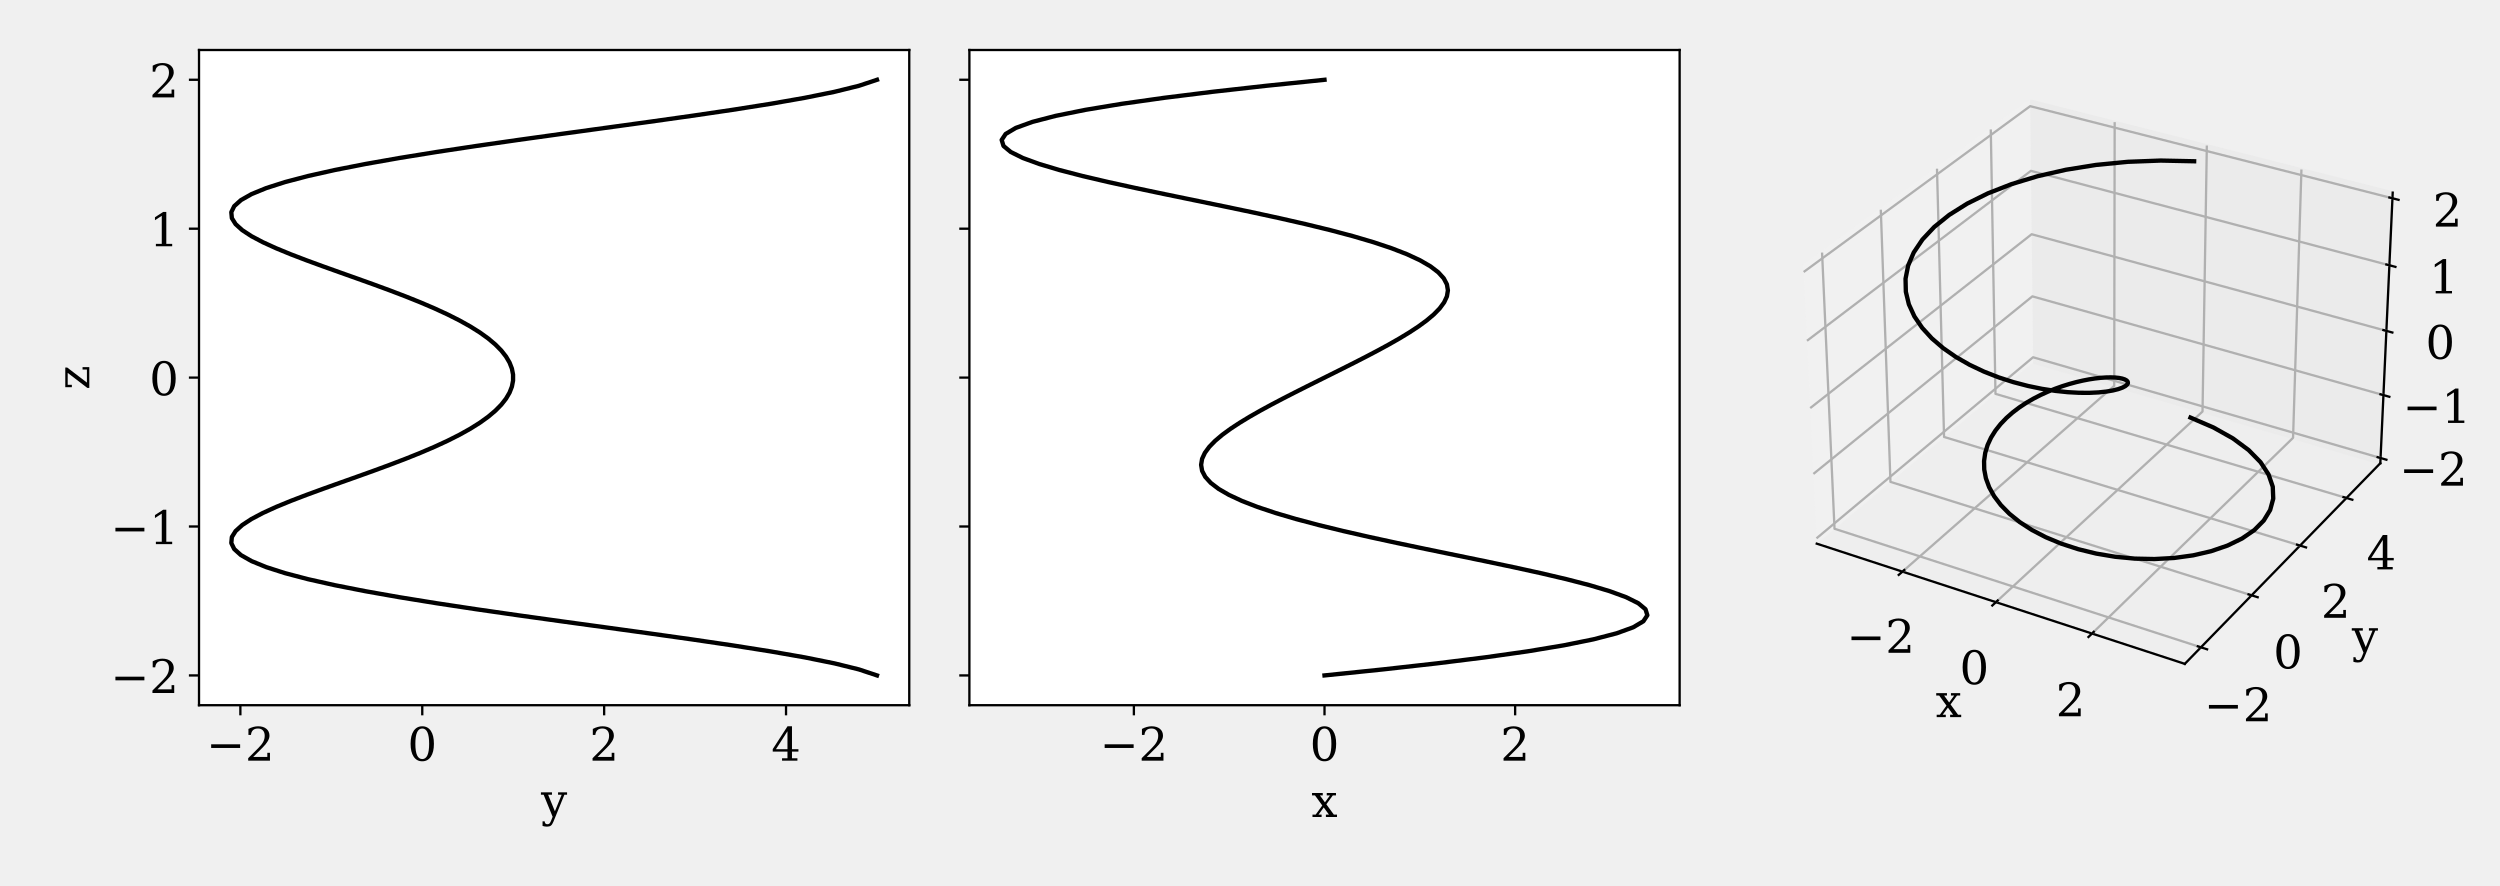
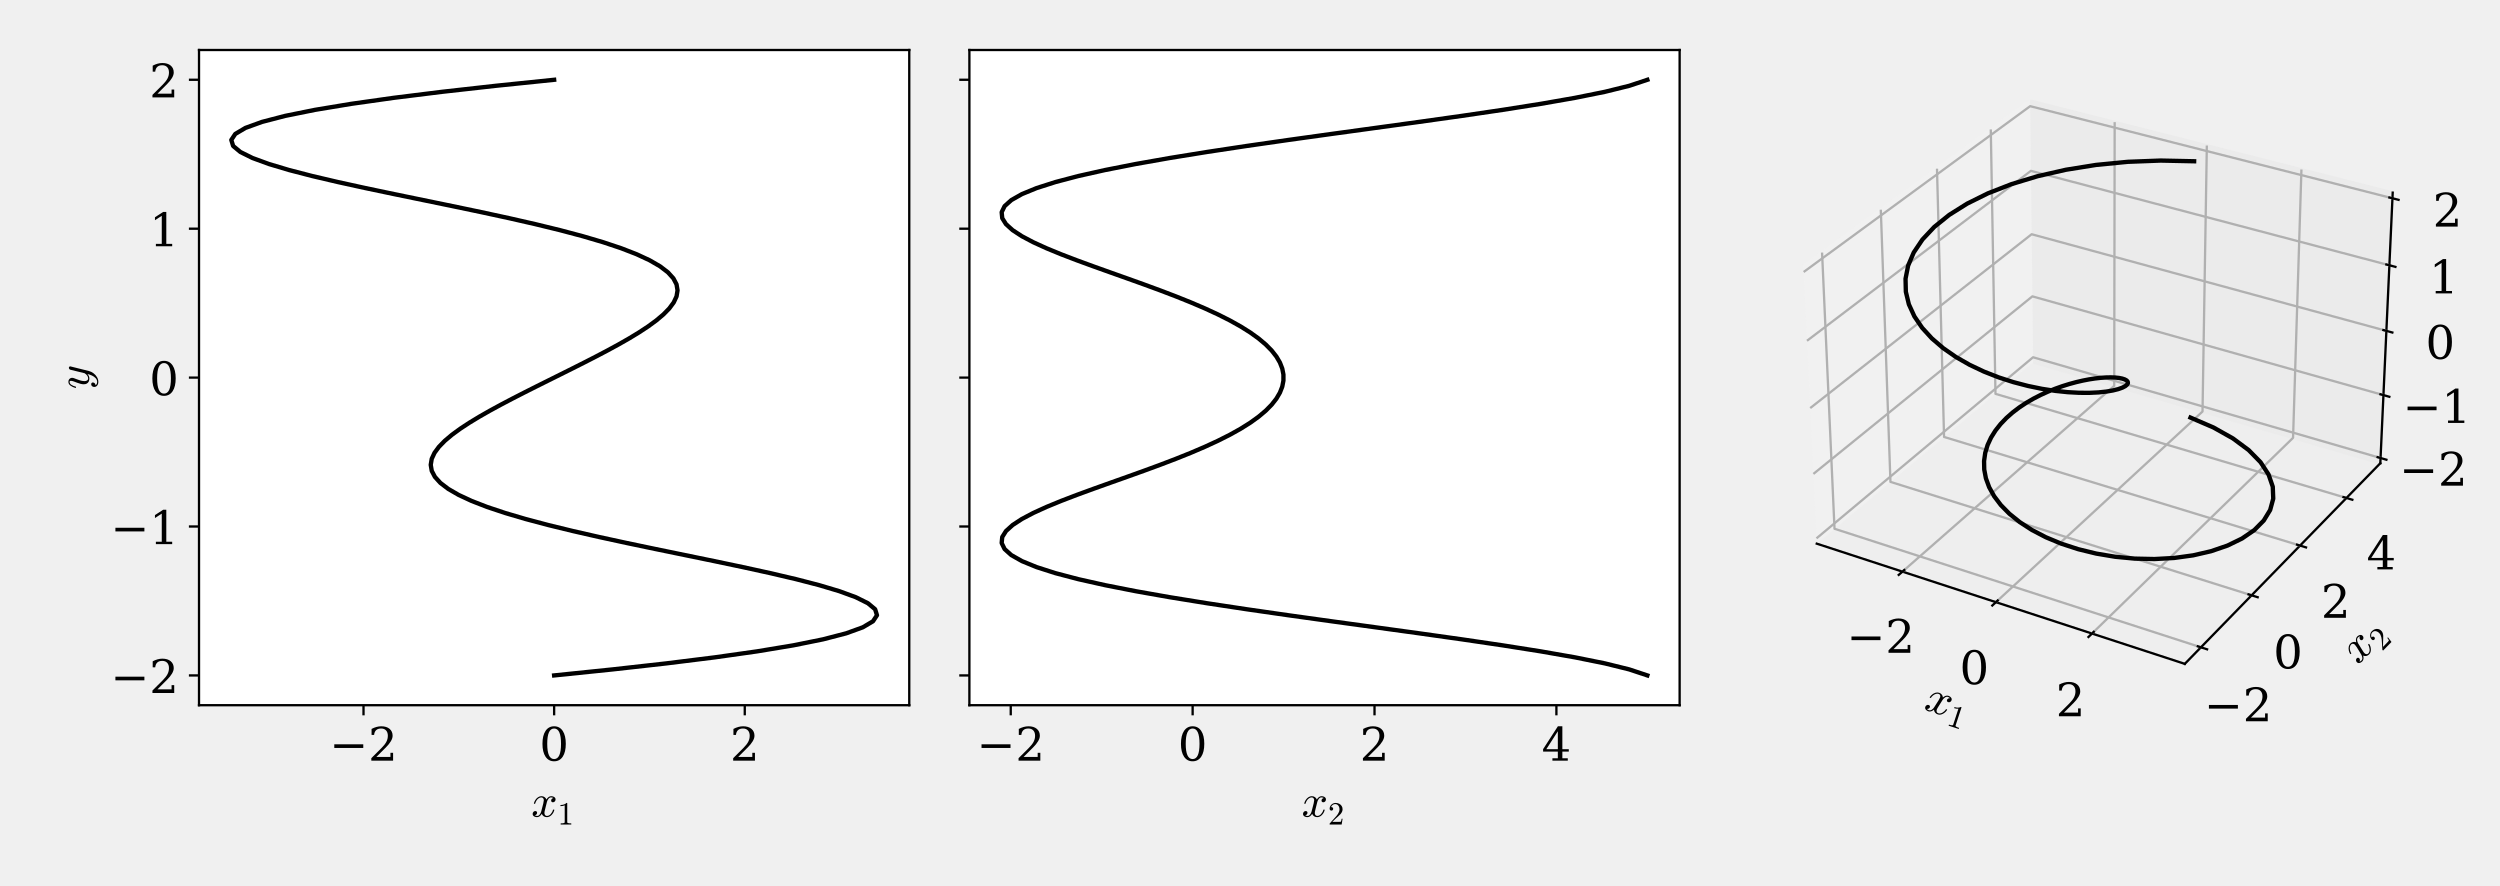
- <svg xmlns="http://www.w3.org/2000/svg" xmlns:xlink="http://www.w3.org/1999/xlink" height="306pt" version="1.1" viewBox="0 0 864 306" width="864pt">
+ <svg xmlns="http://www.w3.org/2000/svg" xmlns:xlink="http://www.w3.org/1999/xlink" width="864pt" height="306pt" viewBox="0 0 864 306" version="1.1">
  <defs>
-     <style type="text/css">*{stroke-linecap:butt;stroke-linejoin:round;}</style>
+     <style type="text/css">*{stroke-linejoin: round; stroke-linecap: butt}</style>
  </defs>
  <g id="figure_1">
    <g id="patch_1">
-       <path d="M 0 306  L 864 306  L 864 0  L 0 0  z " style="fill:none;" />
+       <path d="M 0 306  L 864 306  L 864 0  L 0 0  L 0 306  z " style="fill: none" />
    </g>
    <g id="axes_1">
      <g id="patch_2">
-         <path d="M 68.78 243.72  L 314.24 243.72  L 314.24 17.28  L 68.78 17.28  z " style="fill:#ffffff;" />
+         <path d="M 68.78 243.72  L 314.24 243.72  L 314.24 17.28  L 68.78 17.28  z " style="fill: #ffffff" />
      </g>
      <g id="line2d_1">
-         <path clip-path="url(#pc901265fd2)" d="M 303.083 233.427  L 296.831 231.348  L 288.411 229.269  L 278.107 227.189  L 266.221 225.11  L 253.062 223.031  L 238.947 220.951  L 224.189 218.872  L 209.093 216.793  L 193.951 214.713  L 179.036 212.634  L 164.598 210.555  L 150.862 208.475  L 138.026 206.396  L 126.254 204.317  L 115.68 202.237  L 106.407 200.158  L 98.505 198.079  L 92.012 195.999  L 86.939 193.92  L 83.267 191.84  L 80.955 189.761  L 79.937 187.682  L 80.13 185.602  L 81.434 183.523  L 83.737 181.444  L 86.919 179.364  L 90.854 177.285  L 95.413 175.206  L 100.467 173.126  L 105.892 171.047  L 111.568 168.968  L 117.383 166.888  L 123.234 164.809  L 129.029 162.73  L 134.684 160.65  L 140.13 158.571  L 145.308 156.492  L 150.169 154.412  L 154.677 152.333  L 158.803 150.254  L 162.528 148.174  L 165.839 146.095  L 168.73 144.016  L 171.199 141.936  L 173.248 139.857  L 174.88 137.778  L 176.099 135.698  L 176.909 133.619  L 177.313 131.54  L 177.313 129.46  L 176.909 127.381  L 176.099 125.302  L 174.88 123.222  L 173.248 121.143  L 171.199 119.064  L 168.73 116.984  L 165.839 114.905  L 162.528 112.826  L 158.803 110.746  L 154.677 108.667  L 150.169 106.588  L 145.308 104.508  L 140.13 102.429  L 134.684 100.35  L 129.029 98.27  L 123.234 96.191  L 117.383 94.112  L 111.568 92.032  L 105.892 89.953  L 100.467 87.874  L 95.413 85.794  L 90.854 83.715  L 86.919 81.636  L 83.737 79.556  L 81.434 77.477  L 80.13 75.398  L 79.937 73.318  L 80.955 71.239  L 83.267 69.16  L 86.939 67.08  L 92.012 65.001  L 98.505 62.921  L 106.407 60.842  L 115.68 58.763  L 126.254 56.683  L 138.026 54.604  L 150.862 52.525  L 164.598 50.445  L 179.036 48.366  L 193.951 46.287  L 209.093 44.207  L 224.189 42.128  L 238.947 40.049  L 253.062 37.969  L 266.221 35.89  L 278.107 33.811  L 288.411 31.731  L 296.831 29.652  L 303.083 27.573  " style="fill:none;stroke:#000000;stroke-linecap:square;stroke-width:1.5;" />
+         <path d="M 191.51 233.427  L 211.693 231.348  L 230.254 229.269  L 246.967 227.189  L 261.652 225.11  L 274.178 223.031  L 284.46 220.951  L 292.464 218.872  L 298.196 216.793  L 301.706 214.713  L 303.083 212.634  L 302.446 210.555  L 299.948 208.475  L 295.763 206.396  L 290.085 204.317  L 283.124 202.237  L 275.096 200.158  L 266.225 198.079  L 256.73 195.999  L 246.828 193.92  L 236.726 191.84  L 226.619 189.761  L 216.685 187.682  L 207.087 185.602  L 197.965 183.523  L 189.441 181.444  L 181.613 179.364  L 174.56 177.285  L 168.337 175.206  L 162.981 173.126  L 158.508 171.047  L 154.917 168.968  L 152.192 166.888  L 150.304 164.809  L 149.211 162.73  L 148.863 160.65  L 149.204 158.571  L 150.173 156.492  L 151.705 154.412  L 153.737 152.333  L 156.205 150.254  L 159.05 148.174  L 162.214 146.095  L 165.643 144.016  L 169.291 141.936  L 173.112 139.857  L 177.069 137.778  L 181.127 135.698  L 185.253 133.619  L 189.42 131.54  L 193.6 129.46  L 197.767 127.381  L 201.893 125.302  L 205.951 123.222  L 209.908 121.143  L 213.729 119.064  L 217.377 116.984  L 220.806 114.905  L 223.97 112.826  L 226.815 110.746  L 229.283 108.667  L 231.315 106.588  L 232.847 104.508  L 233.816 102.429  L 234.157 100.35  L 233.809 98.27  L 232.716 96.191  L 230.828 94.112  L 228.103 92.032  L 224.512 89.953  L 220.039 87.874  L 214.683 85.794  L 208.46 83.715  L 201.407 81.636  L 193.579 79.556  L 185.055 77.477  L 175.933 75.398  L 166.335 73.318  L 156.401 71.239  L 146.294 69.16  L 136.192 67.08  L 126.29 65.001  L 116.795 62.921  L 107.924 60.842  L 99.896 58.763  L 92.935 56.683  L 87.257 54.604  L 83.072 52.525  L 80.574 50.445  L 79.937 48.366  L 81.314 46.287  L 84.824 44.207  L 90.556 42.128  L 98.56 40.049  L 108.842 37.969  L 121.368 35.89  L 136.053 33.811  L 152.766 31.731  L 171.327 29.652  L 191.51 27.573  " clip-path="url(#pce0fb66f78)" style="fill: none; stroke: #000000; stroke-width: 1.5; stroke-linecap: square" />
      </g>
      <g id="matplotlib.axis_1">
        <g id="xtick_1">
          <g id="line2d_2">
            <defs>
-               <path d="M 0 0  L 0 3.5  " id="me81bb137e7" style="stroke:#000000;stroke-width:0.8;" />
+               <path id="m06c55b7519" d="M 0 0  L 0 3.5  " style="stroke: #000000; stroke-width: 0.8" />
            </defs>
            <g>
-               <use style="stroke:#000000;stroke-width:0.8;" x="83.074" xlink:href="#me81bb137e7" y="243.72" />
+               <use xlink:href="#m06c55b7519" x="125.629" y="243.72" style="stroke: #000000; stroke-width: 0.8" />
            </g>
          </g>
          <g id="text_1">
-             <g transform="translate(71.28043 262.8775)scale(0.16 -0.16)">
+             <g transform="translate(113.8357 262.8775)scale(0.16 -0.16)">
              <defs>
-                 <path d="M 678 2259  L 4684 2259  L 4684 1753  L 678 1753  L 678 2259  z " id="DejaVuSerif-2212" transform="scale(0.015625)" />
-                 <path d="M 819 3553  L 469 3553  L 469 4384  Q 803 4563 1142 4656  Q 1481 4750 1806 4750  Q 2534 4750 2956 4397  Q 3378 4044 3378 3438  Q 3378 2753 2422 1800  Q 2347 1728 2309 1691  L 1131 513  L 3078 513  L 3078 1088  L 3444 1088  L 3444 0  L 434 0  L 434 341  L 1850 1753  Q 2319 2222 2519 2614  Q 2719 3006 2719 3438  Q 2719 3909 2473 4175  Q 2228 4441 1797 4441  Q 1350 4441 1106 4219  Q 863 3997 819 3553  z " id="DejaVuSerif-32" transform="scale(0.015625)" />
+                 <path id="DejaVuSerif-2212" d="M 678 2259  L 4684 2259  L 4684 1753  L 678 1753  L 678 2259  z " transform="scale(0.015625)" />
+                 <path id="DejaVuSerif-32" d="M 819 3553  L 469 3553  L 469 4384  Q 803 4563 1142 4656  Q 1481 4750 1806 4750  Q 2534 4750 2956 4397  Q 3378 4044 3378 3438  Q 3378 2753 2422 1800  Q 2347 1728 2309 1691  L 1131 513  L 3078 513  L 3078 1088  L 3444 1088  L 3444 0  L 434 0  L 434 341  L 1850 1753  Q 2319 2222 2519 2614  Q 2719 3006 2719 3438  Q 2719 3909 2473 4175  Q 2228 4441 1797 4441  Q 1350 4441 1106 4219  Q 863 3997 819 3553  z " transform="scale(0.015625)" />
              </defs>
              <use xlink:href="#DejaVuSerif-2212" />
-               <use x="83.789" xlink:href="#DejaVuSerif-32" />
+               <use xlink:href="#DejaVuSerif-32" x="83.789" />
            </g>
          </g>
        </g>
        <g id="xtick_2">
          <g id="line2d_3">
            <g>
-               <use style="stroke:#000000;stroke-width:0.8;" x="145.934" xlink:href="#me81bb137e7" y="243.72" />
+               <use xlink:href="#m06c55b7519" x="191.51" y="243.72" style="stroke: #000000; stroke-width: 0.8" />
            </g>
          </g>
          <g id="text_2">
-             <g transform="translate(140.8438 262.8775)scale(0.16 -0.16)">
+             <g transform="translate(186.42 262.8775)scale(0.16 -0.16)">
              <defs>
-                 <path d="M 2034 219  Q 2513 219 2750 744  Q 2988 1269 2988 2328  Q 2988 3391 2750 3916  Q 2513 4441 2034 4441  Q 1556 4441 1318 3916  Q 1081 3391 1081 2328  Q 1081 1269 1318 744  Q 1556 219 2034 219  z M 2034 -91  Q 1275 -91 848 546  Q 422 1184 422 2328  Q 422 3475 848 4112  Q 1275 4750 2034 4750  Q 2797 4750 3222 4112  Q 3647 3475 3647 2328  Q 3647 1184 3222 546  Q 2797 -91 2034 -91  z " id="DejaVuSerif-30" transform="scale(0.015625)" />
+                 <path id="DejaVuSerif-30" d="M 2034 219  Q 2513 219 2750 744  Q 2988 1269 2988 2328  Q 2988 3391 2750 3916  Q 2513 4441 2034 4441  Q 1556 4441 1318 3916  Q 1081 3391 1081 2328  Q 1081 1269 1318 744  Q 1556 219 2034 219  z M 2034 -91  Q 1275 -91 848 546  Q 422 1184 422 2328  Q 422 3475 848 4112  Q 1275 4750 2034 4750  Q 2797 4750 3222 4112  Q 3647 3475 3647 2328  Q 3647 1184 3222 546  Q 2797 -91 2034 -91  z " transform="scale(0.015625)" />
              </defs>
              <use xlink:href="#DejaVuSerif-30" />
            </g>
          </g>
        </g>
        <g id="xtick_3">
          <g id="line2d_4">
            <g>
-               <use style="stroke:#000000;stroke-width:0.8;" x="208.793" xlink:href="#me81bb137e7" y="243.72" />
+               <use xlink:href="#m06c55b7519" x="257.391" y="243.72" style="stroke: #000000; stroke-width: 0.8" />
            </g>
          </g>
          <g id="text_3">
-             <g transform="translate(203.7034 262.8775)scale(0.16 -0.16)">
+             <g transform="translate(252.3006 262.8775)scale(0.16 -0.16)">
              <use xlink:href="#DejaVuSerif-32" />
            </g>
          </g>
        </g>
+         <g id="text_4">
+           <g transform="translate(183.59 282.3625)scale(0.16 -0.16)">
+             <defs>
+               <path id="Cmmi10-78" d="M 500 184  Q 613 97 819 97  Q 1019 97 1172 289  Q 1325 481 1381 709  L 1672 1844  Q 1741 2153 1741 2266  Q 1741 2425 1652 2544  Q 1563 2663 1403 2663  Q 1200 2663 1022 2536  Q 844 2409 722 2214  Q 600 2019 550 1819  Q 538 1778 500 1778  L 422 1778  Q 372 1778 372 1838  L 372 1856  Q 434 2094 584 2320  Q 734 2547 951 2687  Q 1169 2828 1416 2828  Q 1650 2828 1839 2703  Q 2028 2578 2106 2363  Q 2216 2559 2386 2693  Q 2556 2828 2759 2828  Q 2897 2828 3040 2779  Q 3184 2731 3275 2631  Q 3366 2531 3366 2381  Q 3366 2219 3261 2101  Q 3156 1984 2994 1984  Q 2891 1984 2822 2050  Q 2753 2116 2753 2216  Q 2753 2350 2845 2451  Q 2938 2553 3066 2572  Q 2950 2663 2747 2663  Q 2541 2663 2389 2472  Q 2238 2281 2175 2047  L 1894 916  Q 1825 659 1825 494  Q 1825 331 1917 214  Q 2009 97 2163 97  Q 2463 97 2698 361  Q 2934 625 3009 941  Q 3022 978 3059 978  L 3138 978  Q 3163 978 3178 961  Q 3194 944 3194 922  Q 3194 916 3188 903  Q 3097 522 2806 225  Q 2516 -72 2150 -72  Q 1916 -72 1727 54  Q 1538 181 1459 397  Q 1359 209 1182 68  Q 1006 -72 806 -72  Q 669 -72 523 -23  Q 378 25 287 125  Q 197 225 197 378  Q 197 528 301 651  Q 406 775 563 775  Q 669 775 741 711  Q 813 647 813 544  Q 813 409 723 309  Q 634 209 500 184  z " transform="scale(0.015625)" />
+               <path id="Cmr10-31" d="M 594 0  L 594 225  Q 1394 225 1394 428  L 1394 3788  Q 1063 3628 556 3628  L 556 3853  Q 1341 3853 1741 4263  L 1831 4263  Q 1853 4263 1873 4245  Q 1894 4228 1894 4206  L 1894 428  Q 1894 225 2694 225  L 2694 0  L 594 0  z " transform="scale(0.015625)" />
+             </defs>
+             <use xlink:href="#Cmmi10-78" transform="translate(0 0.8125)" />
+             <use xlink:href="#Cmr10-31" transform="translate(57.08008 -16.19375)scale(0.7)" />
+           </g>
+         </g>
+       </g>
+       <g id="matplotlib.axis_2">
+         <g id="ytick_1">
+           <g id="line2d_5">
+             <defs>
+               <path id="me7d89835a3" d="M 0 0  L -3.5 0  " style="stroke: #000000; stroke-width: 0.8" />
+             </defs>
+             <g>
+               <use xlink:href="#me7d89835a3" x="68.78" y="233.427" style="stroke: #000000; stroke-width: 0.8" />
+             </g>
+           </g>
+           <g id="text_5">
+             <g transform="translate(38.1925 239.506)scale(0.16 -0.16)">
+               <use xlink:href="#DejaVuSerif-2212" />
+               <use xlink:href="#DejaVuSerif-32" x="83.789" />
+             </g>
+           </g>
+         </g>
+         <g id="ytick_2">
+           <g id="line2d_6">
+             <g>
+               <use xlink:href="#me7d89835a3" x="68.78" y="181.964" style="stroke: #000000; stroke-width: 0.8" />
+             </g>
+           </g>
+           <g id="text_6">
+             <g transform="translate(38.1925 188.0424)scale(0.16 -0.16)">
+               <defs>
+                 <path id="DejaVuSerif-31" d="M 909 0  L 909 331  L 1722 331  L 1722 4213  L 781 3603  L 781 4013  L 1919 4750  L 2350 4750  L 2350 331  L 3163 331  L 3163 0  L 909 0  z " transform="scale(0.015625)" />
+               </defs>
+               <use xlink:href="#DejaVuSerif-2212" />
+               <use xlink:href="#DejaVuSerif-31" x="83.789" />
+             </g>
+           </g>
+         </g>
+         <g id="ytick_3">
+           <g id="line2d_7">
+             <g>
+               <use xlink:href="#me7d89835a3" x="68.78" y="130.5" style="stroke: #000000; stroke-width: 0.8" />
+             </g>
+           </g>
+           <g id="text_7">
+             <g transform="translate(51.6 136.5788)scale(0.16 -0.16)">
+               <use xlink:href="#DejaVuSerif-30" />
+             </g>
+           </g>
+         </g>
+         <g id="ytick_4">
+           <g id="line2d_8">
+             <g>
+               <use xlink:href="#me7d89835a3" x="68.78" y="79.036" style="stroke: #000000; stroke-width: 0.8" />
+             </g>
+           </g>
+           <g id="text_8">
+             <g transform="translate(51.6 85.11511)scale(0.16 -0.16)">
+               <use xlink:href="#DejaVuSerif-31" />
+             </g>
+           </g>
+         </g>
+         <g id="ytick_5">
+           <g id="line2d_9">
+             <g>
+               <use xlink:href="#me7d89835a3" x="68.78" y="27.573" style="stroke: #000000; stroke-width: 0.8" />
+             </g>
+           </g>
+           <g id="text_9">
+             <g transform="translate(51.6 33.65148)scale(0.16 -0.16)">
+               <use xlink:href="#DejaVuSerif-32" />
+             </g>
+           </g>
+         </g>
+         <g id="text_10">
+           <g transform="translate(30.8325 134.5)rotate(-90)scale(0.16 -0.16)">
+             <defs>
+               <path id="Cmmi10-79" d="M 538 -916  Q 672 -1147 1006 -1147  Q 1309 -1147 1531 -934  Q 1753 -722 1889 -420  Q 2025 -119 2100 197  Q 1816 -72 1484 -72  Q 1231 -72 1053 15  Q 875 103 776 276  Q 678 450 678 697  Q 678 906 734 1126  Q 791 1347 892 1617  Q 994 1888 1069 2088  Q 1153 2322 1153 2472  Q 1153 2663 1013 2663  Q 759 2663 595 2402  Q 431 2141 353 1819  Q 341 1778 300 1778  L 225 1778  Q 172 1778 172 1838  L 172 1856  Q 275 2238 487 2533  Q 700 2828 1025 2828  Q 1253 2828 1411 2678  Q 1569 2528 1569 2297  Q 1569 2178 1516 2047  Q 1488 1969 1388 1706  Q 1288 1444 1234 1272  Q 1181 1100 1147 934  Q 1113 769 1113 603  Q 1113 391 1203 244  Q 1294 97 1491 97  Q 1888 97 2203 581  L 2688 2553  Q 2709 2638 2787 2698  Q 2866 2759 2956 2759  Q 3034 2759 3092 2709  Q 3150 2659 3150 2578  Q 3150 2541 3144 2528  L 2509 -19  Q 2425 -347 2200 -647  Q 1975 -947 1658 -1130  Q 1341 -1313 997 -1313  Q 831 -1313 668 -1248  Q 506 -1184 406 -1056  Q 306 -928 306 -756  Q 306 -581 409 -453  Q 513 -325 684 -325  Q 788 -325 858 -389  Q 928 -453 928 -556  Q 928 -703 818 -812  Q 709 -922 563 -922  Q 556 -919 550 -917  Q 544 -916 538 -916  z " transform="scale(0.015625)" />
+             </defs>
+             <use xlink:href="#Cmmi10-79" transform="translate(0 0.8125)" />
+           </g>
+         </g>
+       </g>
+       <g id="patch_3">
+         <path d="M 68.78 243.72  L 68.78 17.28  " style="fill: none; stroke: #000000; stroke-width: 0.8; stroke-linejoin: miter; stroke-linecap: square" />
+       </g>
+       <g id="patch_4">
+         <path d="M 314.24 243.72  L 314.24 17.28  " style="fill: none; stroke: #000000; stroke-width: 0.8; stroke-linejoin: miter; stroke-linecap: square" />
+       </g>
+       <g id="patch_5">
+         <path d="M 68.78 243.72  L 314.24 243.72  " style="fill: none; stroke: #000000; stroke-width: 0.8; stroke-linejoin: miter; stroke-linecap: square" />
+       </g>
+       <g id="patch_6">
+         <path d="M 68.78 17.28  L 314.24 17.28  " style="fill: none; stroke: #000000; stroke-width: 0.8; stroke-linejoin: miter; stroke-linecap: square" />
+       </g>
+     </g>
+     <g id="axes_2">
+       <g id="patch_7">
+         <path d="M 335.02 243.72  L 580.48 243.72  L 580.48 17.28  L 335.02 17.28  z " style="fill: #ffffff" />
+       </g>
+       <g id="line2d_10">
+         <path d="M 569.323 233.427  L 563.071 231.348  L 554.651 229.269  L 544.347 227.189  L 532.461 225.11  L 519.302 223.031  L 505.187 220.951  L 490.429 218.872  L 475.333 216.793  L 460.191 214.713  L 445.276 212.634  L 430.838 210.555  L 417.102 208.475  L 404.266 206.396  L 392.494 204.317  L 381.92 202.237  L 372.647 200.158  L 364.745 198.079  L 358.252 195.999  L 353.179 193.92  L 349.507 191.84  L 347.195 189.761  L 346.177 187.682  L 346.37 185.602  L 347.674 183.523  L 349.977 181.444  L 353.159 179.364  L 357.094 177.285  L 361.653 175.206  L 366.707 173.126  L 372.132 171.047  L 377.808 168.968  L 383.623 166.888  L 389.474 164.809  L 395.269 162.73  L 400.924 160.65  L 406.37 158.571  L 411.548 156.492  L 416.409 154.412  L 420.917 152.333  L 425.043 150.254  L 428.768 148.174  L 432.079 146.095  L 434.97 144.016  L 437.439 141.936  L 439.488 139.857  L 441.12 137.778  L 442.339 135.698  L 443.149 133.619  L 443.553 131.54  L 443.553 129.46  L 443.149 127.381  L 442.339 125.302  L 441.12 123.222  L 439.488 121.143  L 437.439 119.064  L 434.97 116.984  L 432.079 114.905  L 428.768 112.826  L 425.043 110.746  L 420.917 108.667  L 416.409 106.588  L 411.548 104.508  L 406.37 102.429  L 400.924 100.35  L 395.269 98.27  L 389.474 96.191  L 383.623 94.112  L 377.808 92.032  L 372.132 89.953  L 366.707 87.874  L 361.653 85.794  L 357.094 83.715  L 353.159 81.636  L 349.977 79.556  L 347.674 77.477  L 346.37 75.398  L 346.177 73.318  L 347.195 71.239  L 349.507 69.16  L 353.179 67.08  L 358.252 65.001  L 364.745 62.921  L 372.647 60.842  L 381.92 58.763  L 392.494 56.683  L 404.266 54.604  L 417.102 52.525  L 430.838 50.445  L 445.276 48.366  L 460.191 46.287  L 475.333 44.207  L 490.429 42.128  L 505.187 40.049  L 519.302 37.969  L 532.461 35.89  L 544.347 33.811  L 554.651 31.731  L 563.071 29.652  L 569.323 27.573  " clip-path="url(#pc8962a4d5e)" style="fill: none; stroke: #000000; stroke-width: 1.5; stroke-linecap: square" />
+       </g>
+       <g id="matplotlib.axis_3">
        <g id="xtick_4">
-           <g id="line2d_5">
-             <g>
-               <use style="stroke:#000000;stroke-width:0.8;" x="271.653" xlink:href="#me81bb137e7" y="243.72" />
-             </g>
-           </g>
-           <g id="text_4">
-             <g transform="translate(266.5629 262.8775)scale(0.16 -0.16)">
+           <g id="line2d_11">
+             <g>
+               <use xlink:href="#m06c55b7519" x="349.314" y="243.72" style="stroke: #000000; stroke-width: 0.8" />
+             </g>
+           </g>
+           <g id="text_11">
+             <g transform="translate(337.5204 262.8775)scale(0.16 -0.16)">
+               <use xlink:href="#DejaVuSerif-2212" />
+               <use xlink:href="#DejaVuSerif-32" x="83.789" />
+             </g>
+           </g>
+         </g>
+         <g id="xtick_5">
+           <g id="line2d_12">
+             <g>
+               <use xlink:href="#m06c55b7519" x="412.174" y="243.72" style="stroke: #000000; stroke-width: 0.8" />
+             </g>
+           </g>
+           <g id="text_12">
+             <g transform="translate(407.0838 262.8775)scale(0.16 -0.16)">
+               <use xlink:href="#DejaVuSerif-30" />
+             </g>
+           </g>
+         </g>
+         <g id="xtick_6">
+           <g id="line2d_13">
+             <g>
+               <use xlink:href="#m06c55b7519" x="475.033" y="243.72" style="stroke: #000000; stroke-width: 0.8" />
+             </g>
+           </g>
+           <g id="text_13">
+             <g transform="translate(469.9434 262.8775)scale(0.16 -0.16)">
+               <use xlink:href="#DejaVuSerif-32" />
+             </g>
+           </g>
+         </g>
+         <g id="xtick_7">
+           <g id="line2d_14">
+             <g>
+               <use xlink:href="#m06c55b7519" x="537.893" y="243.72" style="stroke: #000000; stroke-width: 0.8" />
+             </g>
+           </g>
+           <g id="text_14">
+             <g transform="translate(532.8029 262.8775)scale(0.16 -0.16)">
              <defs>
-                 <path d="M 2234 1581  L 2234 4063  L 641 1581  L 2234 1581  z M 3609 0  L 1484 0  L 1484 331  L 2234 331  L 2234 1247  L 197 1247  L 197 1588  L 2241 4750  L 2859 4750  L 2859 1581  L 3750 1581  L 3750 1247  L 2859 1247  L 2859 331  L 3609 331  L 3609 0  z " id="DejaVuSerif-34" transform="scale(0.015625)" />
+                 <path id="DejaVuSerif-34" d="M 2234 1581  L 2234 4063  L 641 1581  L 2234 1581  z M 3609 0  L 1484 0  L 1484 331  L 2234 331  L 2234 1247  L 197 1247  L 197 1588  L 2241 4750  L 2859 4750  L 2859 1581  L 3750 1581  L 3750 1247  L 2859 1247  L 2859 331  L 3609 331  L 3609 0  z " transform="scale(0.015625)" />
              </defs>
              <use xlink:href="#DejaVuSerif-34" />
            </g>
          </g>
        </g>
-         <g id="text_5">
-           <g transform="translate(186.99 282.135)scale(0.16 -0.16)">
+         <g id="text_15">
+           <g transform="translate(449.83 282.3625)scale(0.16 -0.16)">
            <defs>
-               <path d="M 1381 -609  L 1600 -56  L 359 2988  L -19 2988  L -19 3322  L 1509 3322  L 1509 2988  L 978 2988  L 1913 703  L 2847 2988  L 2350 2988  L 2350 3322  L 3597 3322  L 3597 2988  L 3225 2988  L 1703 -750  Q 1547 -1138 1356 -1280  Q 1166 -1422 819 -1422  Q 672 -1422 517 -1397  Q 363 -1372 206 -1325  L 206 -691  L 500 -691  Q 519 -903 608 -995  Q 697 -1088 884 -1088  Q 1056 -1088 1161 -992  Q 1266 -897 1381 -609  z " id="DejaVuSerif-79" transform="scale(0.015625)" />
+               <path id="Cmr10-32" d="M 319 0  L 319 172  Q 319 188 331 206  L 1325 1306  Q 1550 1550 1690 1715  Q 1831 1881 1968 2097  Q 2106 2313 2186 2536  Q 2266 2759 2266 3009  Q 2266 3272 2169 3511  Q 2072 3750 1880 3894  Q 1688 4038 1416 4038  Q 1138 4038 916 3870  Q 694 3703 603 3438  Q 628 3444 672 3444  Q 816 3444 917 3347  Q 1019 3250 1019 3097  Q 1019 2950 917 2848  Q 816 2747 672 2747  Q 522 2747 420 2851  Q 319 2956 319 3097  Q 319 3338 409 3548  Q 500 3759 670 3923  Q 841 4088 1055 4175  Q 1269 4263 1509 4263  Q 1875 4263 2190 4108  Q 2506 3953 2690 3670  Q 2875 3388 2875 3009  Q 2875 2731 2753 2481  Q 2631 2231 2440 2026  Q 2250 1822 1953 1562  Q 1656 1303 1563 1216  L 838 519  L 1453 519  Q 1906 519 2211 526  Q 2516 534 2534 550  Q 2609 631 2688 1141  L 2875 1141  L 2694 0  L 319 0  z " transform="scale(0.015625)" />
            </defs>
-             <use xlink:href="#DejaVuSerif-79" />
-           </g>
-         </g>
-       </g>
-       <g id="matplotlib.axis_2">
-         <g id="ytick_1">
-           <g id="line2d_6">
-             <defs>
-               <path d="M 0 0  L -3.5 0  " id="m9a6c129815" style="stroke:#000000;stroke-width:0.8;" />
-             </defs>
-             <g>
-               <use style="stroke:#000000;stroke-width:0.8;" x="68.78" xlink:href="#m9a6c129815" y="233.427" />
-             </g>
-           </g>
-           <g id="text_6">
-             <g transform="translate(38.1925 239.506)scale(0.16 -0.16)">
-               <use xlink:href="#DejaVuSerif-2212" />
-               <use x="83.789" xlink:href="#DejaVuSerif-32" />
-             </g>
-           </g>
-         </g>
-         <g id="ytick_2">
-           <g id="line2d_7">
-             <g>
-               <use style="stroke:#000000;stroke-width:0.8;" x="68.78" xlink:href="#m9a6c129815" y="181.964" />
-             </g>
-           </g>
-           <g id="text_7">
-             <g transform="translate(38.1925 188.0424)scale(0.16 -0.16)">
-               <defs>
-                 <path d="M 909 0  L 909 331  L 1722 331  L 1722 4213  L 781 3603  L 781 4013  L 1919 4750  L 2350 4750  L 2350 331  L 3163 331  L 3163 0  L 909 0  z " id="DejaVuSerif-31" transform="scale(0.015625)" />
-               </defs>
-               <use xlink:href="#DejaVuSerif-2212" />
-               <use x="83.789" xlink:href="#DejaVuSerif-31" />
-             </g>
-           </g>
-         </g>
-         <g id="ytick_3">
-           <g id="line2d_8">
-             <g>
-               <use style="stroke:#000000;stroke-width:0.8;" x="68.78" xlink:href="#m9a6c129815" y="130.5" />
-             </g>
-           </g>
-           <g id="text_8">
-             <g transform="translate(51.6 136.5788)scale(0.16 -0.16)">
-               <use xlink:href="#DejaVuSerif-30" />
-             </g>
-           </g>
-         </g>
-         <g id="ytick_4">
-           <g id="line2d_9">
-             <g>
-               <use style="stroke:#000000;stroke-width:0.8;" x="68.78" xlink:href="#m9a6c129815" y="79.036" />
-             </g>
-           </g>
-           <g id="text_9">
-             <g transform="translate(51.6 85.11511)scale(0.16 -0.16)">
-               <use xlink:href="#DejaVuSerif-31" />
-             </g>
-           </g>
-         </g>
-         <g id="ytick_5">
-           <g id="line2d_10">
-             <g>
-               <use style="stroke:#000000;stroke-width:0.8;" x="68.78" xlink:href="#m9a6c129815" y="27.573" />
-             </g>
-           </g>
-           <g id="text_10">
-             <g transform="translate(51.6 33.65148)scale(0.16 -0.16)">
-               <use xlink:href="#DejaVuSerif-32" />
-             </g>
-           </g>
-         </g>
-         <g id="text_11">
-           <g transform="translate(30.865 134.715)rotate(-90)scale(0.16 -0.16)">
-             <defs>
-               <path d="M 256 0  L 256 269  L 2338 2988  L 691 2988  L 691 2413  L 359 2413  L 359 3322  L 3078 3322  L 3078 3053  L 997 331  L 2803 331  L 2803 934  L 3138 934  L 3138 0  L 256 0  z " id="DejaVuSerif-7a" transform="scale(0.015625)" />
-             </defs>
-             <use xlink:href="#DejaVuSerif-7a" />
-           </g>
-         </g>
-       </g>
-       <g id="patch_3">
-         <path d="M 68.78 243.72  L 68.78 17.28  " style="fill:none;stroke:#000000;stroke-linecap:square;stroke-linejoin:miter;stroke-width:0.8;" />
-       </g>
-       <g id="patch_4">
-         <path d="M 314.24 243.72  L 314.24 17.28  " style="fill:none;stroke:#000000;stroke-linecap:square;stroke-linejoin:miter;stroke-width:0.8;" />
-       </g>
-       <g id="patch_5">
-         <path d="M 68.78 243.72  L 314.24 243.72  " style="fill:none;stroke:#000000;stroke-linecap:square;stroke-linejoin:miter;stroke-width:0.8;" />
-       </g>
-       <g id="patch_6">
-         <path d="M 68.78 17.28  L 314.24 17.28  " style="fill:none;stroke:#000000;stroke-linecap:square;stroke-linejoin:miter;stroke-width:0.8;" />
-       </g>
-     </g>
-     <g id="axes_2">
-       <g id="patch_7">
-         <path d="M 335.02 243.72  L 580.48 243.72  L 580.48 17.28  L 335.02 17.28  z " style="fill:#ffffff;" />
-       </g>
-       <g id="line2d_11">
-         <path clip-path="url(#p45c113607c)" d="M 457.75 233.427  L 477.933 231.348  L 496.494 229.269  L 513.207 227.189  L 527.892 225.11  L 540.418 223.031  L 550.7 220.951  L 558.704 218.872  L 564.436 216.793  L 567.946 214.713  L 569.323 212.634  L 568.686 210.555  L 566.188 208.475  L 562.003 206.396  L 556.325 204.317  L 549.364 202.237  L 541.336 200.158  L 532.465 198.079  L 522.97 195.999  L 513.068 193.92  L 502.966 191.84  L 492.859 189.761  L 482.925 187.682  L 473.327 185.602  L 464.205 183.523  L 455.681 181.444  L 447.853 179.364  L 440.8 177.285  L 434.577 175.206  L 429.221 173.126  L 424.748 171.047  L 421.157 168.968  L 418.432 166.888  L 416.544 164.809  L 415.451 162.73  L 415.103 160.65  L 415.444 158.571  L 416.413 156.492  L 417.945 154.412  L 419.977 152.333  L 422.445 150.254  L 425.29 148.174  L 428.454 146.095  L 431.883 144.016  L 435.531 141.936  L 439.352 139.857  L 443.309 137.778  L 447.367 135.698  L 451.493 133.619  L 455.66 131.54  L 459.84 129.46  L 464.007 127.381  L 468.133 125.302  L 472.191 123.222  L 476.148 121.143  L 479.969 119.064  L 483.617 116.984  L 487.046 114.905  L 490.21 112.826  L 493.055 110.746  L 495.523 108.667  L 497.555 106.588  L 499.087 104.508  L 500.056 102.429  L 500.397 100.35  L 500.049 98.27  L 498.956 96.191  L 497.068 94.112  L 494.343 92.032  L 490.752 89.953  L 486.279 87.874  L 480.923 85.794  L 474.7 83.715  L 467.647 81.636  L 459.819 79.556  L 451.295 77.477  L 442.173 75.398  L 432.575 73.318  L 422.641 71.239  L 412.534 69.16  L 402.432 67.08  L 392.53 65.001  L 383.035 62.921  L 374.164 60.842  L 366.136 58.763  L 359.175 56.683  L 353.497 54.604  L 349.312 52.525  L 346.814 50.445  L 346.177 48.366  L 347.554 46.287  L 351.064 44.207  L 356.796 42.128  L 364.8 40.049  L 375.082 37.969  L 387.608 35.89  L 402.293 33.811  L 419.006 31.731  L 437.567 29.652  L 457.75 27.573  " style="fill:none;stroke:#000000;stroke-linecap:square;stroke-width:1.5;" />
-       </g>
-       <g id="matplotlib.axis_3">
-         <g id="xtick_5">
-           <g id="line2d_12">
-             <g>
-               <use style="stroke:#000000;stroke-width:0.8;" x="391.869" xlink:href="#me81bb137e7" y="243.72" />
-             </g>
-           </g>
-           <g id="text_12">
-             <g transform="translate(380.0757 262.8775)scale(0.16 -0.16)">
-               <use xlink:href="#DejaVuSerif-2212" />
-               <use x="83.789" xlink:href="#DejaVuSerif-32" />
-             </g>
-           </g>
-         </g>
-         <g id="xtick_6">
-           <g id="line2d_13">
-             <g>
-               <use style="stroke:#000000;stroke-width:0.8;" x="457.75" xlink:href="#me81bb137e7" y="243.72" />
-             </g>
-           </g>
-           <g id="text_13">
-             <g transform="translate(452.66 262.8775)scale(0.16 -0.16)">
-               <use xlink:href="#DejaVuSerif-30" />
-             </g>
-           </g>
-         </g>
-         <g id="xtick_7">
-           <g id="line2d_14">
-             <g>
-               <use style="stroke:#000000;stroke-width:0.8;" x="523.631" xlink:href="#me81bb137e7" y="243.72" />
-             </g>
-           </g>
-           <g id="text_14">
-             <g transform="translate(518.5406 262.8775)scale(0.16 -0.16)">
-               <use xlink:href="#DejaVuSerif-32" />
-             </g>
-           </g>
-         </g>
-         <g id="text_15">
-           <g transform="translate(453.2387 282.3625)scale(0.16 -0.16)">
-             <defs>
-               <path d="M 1863 2028  L 2559 2988  L 2113 2988  L 2113 3322  L 3391 3322  L 3391 2988  L 2950 2988  L 2059 1759  L 3097 331  L 3531 331  L 3531 0  L 1997 0  L 1997 331  L 2419 331  L 1697 1325  L 972 331  L 1403 331  L 1403 0  L 141 0  L 141 331  L 581 331  L 1497 1594  L 488 2988  L 78 2988  L 78 3322  L 1563 3322  L 1563 2988  L 1166 2988  L 1863 2028  z " id="DejaVuSerif-78" transform="scale(0.015625)" />
-             </defs>
-             <use xlink:href="#DejaVuSerif-78" />
+             <use xlink:href="#Cmmi10-78" transform="translate(0 0.8125)" />
+             <use xlink:href="#Cmr10-32" transform="translate(57.08008 -16.19375)scale(0.7)" />
          </g>
        </g>
      </g>
      <g id="matplotlib.axis_4">
        <g id="ytick_6">
          <g id="line2d_15">
            <g>
-               <use style="stroke:#000000;stroke-width:0.8;" x="335.02" xlink:href="#m9a6c129815" y="233.427" />
+               <use xlink:href="#me7d89835a3" x="335.02" y="233.427" style="stroke: #000000; stroke-width: 0.8" />
            </g>
          </g>
        </g>
        <g id="ytick_7">
          <g id="line2d_16">
            <g>
-               <use style="stroke:#000000;stroke-width:0.8;" x="335.02" xlink:href="#m9a6c129815" y="181.964" />
+               <use xlink:href="#me7d89835a3" x="335.02" y="181.964" style="stroke: #000000; stroke-width: 0.8" />
            </g>
          </g>
        </g>
        <g id="ytick_8">
          <g id="line2d_17">
            <g>
-               <use style="stroke:#000000;stroke-width:0.8;" x="335.02" xlink:href="#m9a6c129815" y="130.5" />
+               <use xlink:href="#me7d89835a3" x="335.02" y="130.5" style="stroke: #000000; stroke-width: 0.8" />
            </g>
          </g>
        </g>
        <g id="ytick_9">
          <g id="line2d_18">
            <g>
-               <use style="stroke:#000000;stroke-width:0.8;" x="335.02" xlink:href="#m9a6c129815" y="79.036" />
+               <use xlink:href="#me7d89835a3" x="335.02" y="79.036" style="stroke: #000000; stroke-width: 0.8" />
            </g>
          </g>
        </g>
        <g id="ytick_10">
          <g id="line2d_19">
            <g>
-               <use style="stroke:#000000;stroke-width:0.8;" x="335.02" xlink:href="#m9a6c129815" y="27.573" />
+               <use xlink:href="#me7d89835a3" x="335.02" y="27.573" style="stroke: #000000; stroke-width: 0.8" />
            </g>
          </g>
        </g>
      </g>
      <g id="patch_8">
-         <path d="M 335.02 243.72  L 335.02 17.28  " style="fill:none;stroke:#000000;stroke-linecap:square;stroke-linejoin:miter;stroke-width:0.8;" />
+         <path d="M 335.02 243.72  L 335.02 17.28  " style="fill: none; stroke: #000000; stroke-width: 0.8; stroke-linejoin: miter; stroke-linecap: square" />
      </g>
      <g id="patch_9">
-         <path d="M 580.48 243.72  L 580.48 17.28  " style="fill:none;stroke:#000000;stroke-linecap:square;stroke-linejoin:miter;stroke-width:0.8;" />
+         <path d="M 580.48 243.72  L 580.48 17.28  " style="fill: none; stroke: #000000; stroke-width: 0.8; stroke-linejoin: miter; stroke-linecap: square" />
      </g>
      <g id="patch_10">
-         <path d="M 335.02 243.72  L 580.48 243.72  " style="fill:none;stroke:#000000;stroke-linecap:square;stroke-linejoin:miter;stroke-width:0.8;" />
+         <path d="M 335.02 243.72  L 580.48 243.72  " style="fill: none; stroke: #000000; stroke-width: 0.8; stroke-linejoin: miter; stroke-linecap: square" />
      </g>
      <g id="patch_11">
-         <path d="M 335.02 17.28  L 580.48 17.28  " style="fill:none;stroke:#000000;stroke-linecap:square;stroke-linejoin:miter;stroke-width:0.8;" />
+         <path d="M 335.02 17.28  L 580.48 17.28  " style="fill: none; stroke: #000000; stroke-width: 0.8; stroke-linejoin: miter; stroke-linecap: square" />
      </g>
    </g>
    <g id="patch_12">
-       <path d="M 610.77 243.72  L 837.21 243.72  L 837.21 17.28  L 610.77 17.28  z " style="fill:none;opacity:0;" />
+       <path d="M 610.77 243.72  L 837.21 243.72  L 837.21 17.28  L 610.77 17.28  L 610.77 243.72  z " style="fill: none; opacity: 0" />
    </g>
    <g id="pane3d_1">
      <g id="patch_13">
-         <path d="M 627.868 187.887  L 702.646 125.207  L 701.606 34.811  L 623.25 91.992  " style="fill:#f2f2f2;opacity:0.5;stroke:#f2f2f2;stroke-linejoin:miter;" />
+         <path d="M 627.868 187.887  L 702.646 125.207  L 701.606 34.811  L 623.25 91.992  " style="fill: #f2f2f2; opacity: 0.5; stroke: #f2f2f2; stroke-linejoin: miter" />
      </g>
    </g>
    <g id="pane3d_2">
      <g id="patch_14">
-         <path d="M 702.646 125.207  L 822.637 160.084  L 826.92 66.574  L 701.606 34.811  " style="fill:#e6e6e6;opacity:0.5;stroke:#e6e6e6;stroke-linejoin:miter;" />
+         <path d="M 702.646 125.207  L 822.637 160.084  L 826.92 66.574  L 701.606 34.811  " style="fill: #e6e6e6; opacity: 0.5; stroke: #e6e6e6; stroke-linejoin: miter" />
      </g>
    </g>
    <g id="pane3d_3">
      <g id="patch_15">
-         <path d="M 627.868 187.887  L 755.065 229.43  L 822.637 160.084  L 702.646 125.207  " style="fill:#ececec;opacity:0.5;stroke:#ececec;stroke-linejoin:miter;" />
+         <path d="M 627.868 187.887  L 755.065 229.43  L 822.637 160.084  L 702.646 125.207  " style="fill: #ececec; opacity: 0.5; stroke: #ececec; stroke-linejoin: miter" />
      </g>
    </g>
    <g id="axis3d_1">
      <g id="line2d_20">
-         <path d="M 627.868 187.887  L 755.065 229.43  " style="fill:none;stroke:#000000;stroke-linecap:square;stroke-width:0.8;" />
+         <path d="M 627.868 187.887  L 755.065 229.43  " style="fill: none; stroke: #000000; stroke-width: 0.8; stroke-linecap: square" />
      </g>
      <g id="text_16">
-         <g transform="translate(668.9633 247.8493)scale(0.16 -0.16)">
-           <use xlink:href="#DejaVuSerif-78" />
+         <g transform="translate(664.5752 245.1723)rotate(-341.913)scale(0.16 -0.16)">
+           <use xlink:href="#Cmmi10-78" transform="translate(0 0.8125)" />
+           <use xlink:href="#Cmr10-31" transform="translate(57.08008 -16.19375)scale(0.7)" />
        </g>
      </g>
      <g id="Line3DCollection_1">
-         <path d="M 657.478 197.558  L 730.673 133.353  L 730.829 42.218  " style="fill:none;stroke:#b0b0b0;stroke-width:0.8;" />
-         <path d="M 689.79 208.111  L 761.192 142.224  L 762.683 50.292  " style="fill:none;stroke:#b0b0b0;stroke-width:0.8;" />
-         <path d="M 722.992 218.955  L 792.481 151.318  L 795.376 58.578  " style="fill:none;stroke:#b0b0b0;stroke-width:0.8;" />
+         <path d="M 657.478 197.558  L 730.673 133.353  L 730.829 42.218  " style="fill: none; stroke: #b0b0b0; stroke-width: 0.8" />
+         <path d="M 689.79 208.111  L 761.192 142.224  L 762.683 50.292  " style="fill: none; stroke: #b0b0b0; stroke-width: 0.8" />
+         <path d="M 722.992 218.955  L 792.481 151.318  L 795.376 58.578  " style="fill: none; stroke: #b0b0b0; stroke-width: 0.8" />
      </g>
      <g id="xtick_8">
        <g id="line2d_21">
-           <path d="M 658.116 196.998  L 656.199 198.679  " style="fill:none;stroke:#000000;stroke-linecap:square;stroke-width:0.8;" />
+           <path d="M 658.116 196.998  L 656.199 198.679  " style="fill: none; stroke: #000000; stroke-width: 0.8; stroke-linecap: square" />
        </g>
        <g id="text_17">
          <g transform="translate(638.1764 225.6146)scale(0.16 -0.16)">
            <use xlink:href="#DejaVuSerif-2212" />
-             <use x="83.789" xlink:href="#DejaVuSerif-32" />
+             <use xlink:href="#DejaVuSerif-32" x="83.789" />
          </g>
        </g>
      </g>
      <g id="xtick_9">
        <g id="line2d_22">
-           <path d="M 690.413 207.536  L 688.541 209.263  " style="fill:none;stroke:#000000;stroke-linecap:square;stroke-width:0.8;" />
+           <path d="M 690.413 207.536  L 688.541 209.263  " style="fill: none; stroke: #000000; stroke-width: 0.8; stroke-linecap: square" />
        </g>
        <g id="text_18">
          <g transform="translate(677.2341 236.4318)scale(0.16 -0.16)">
            <use xlink:href="#DejaVuSerif-30" />
          </g>
        </g>
      </g>
      <g id="xtick_10">
        <g id="line2d_23">
-           <path d="M 723.599 218.364  L 721.775 220.139  " style="fill:none;stroke:#000000;stroke-linecap:square;stroke-width:0.8;" />
+           <path d="M 723.599 218.364  L 721.775 220.139  " style="fill: none; stroke: #000000; stroke-width: 0.8; stroke-linecap: square" />
        </g>
        <g id="text_19">
          <g transform="translate(710.4834 247.5484)scale(0.16 -0.16)">
            <use xlink:href="#DejaVuSerif-32" />
          </g>
        </g>
      </g>
    </g>
    <g id="axis3d_2">
      <g id="line2d_24">
-         <path d="M 822.637 160.084  L 755.065 229.43  " style="fill:none;stroke:#000000;stroke-linecap:square;stroke-width:0.8;" />
+         <path d="M 822.637 160.084  L 755.065 229.43  " style="fill: none; stroke: #000000; stroke-width: 0.8; stroke-linecap: square" />
      </g>
      <g id="text_20">
-         <g transform="translate(812.8199 225.4094)scale(0.16 -0.16)">
-           <use xlink:href="#DejaVuSerif-79" />
+         <g transform="translate(814.9747 229.9754)rotate(-45.74211)scale(0.16 -0.16)">
+           <use xlink:href="#Cmmi10-78" transform="translate(0 0.8125)" />
+           <use xlink:href="#Cmr10-32" transform="translate(57.08008 -16.19375)scale(0.7)" />
        </g>
      </g>
      <g id="Line3DCollection_2">
-         <path d="M 629.706 87.28  L 634.007 182.741  L 760.635 223.713  " style="fill:none;stroke:#b0b0b0;stroke-width:0.8;" />
-         <path d="M 650.007 72.465  L 653.339 166.537  L 778.149 205.74  " style="fill:none;stroke:#b0b0b0;stroke-width:0.8;" />
-         <path d="M 669.425 58.295  L 671.866 151.007  L 794.896 188.554  " style="fill:none;stroke:#b0b0b0;stroke-width:0.8;" />
-         <path d="M 688.017 44.727  L 689.637 136.111  L 810.925 172.104  " style="fill:none;stroke:#b0b0b0;stroke-width:0.8;" />
+         <path d="M 629.706 87.28  L 634.007 182.741  L 760.635 223.713  " style="fill: none; stroke: #b0b0b0; stroke-width: 0.8" />
+         <path d="M 650.007 72.465  L 653.339 166.537  L 778.149 205.74  " style="fill: none; stroke: #b0b0b0; stroke-width: 0.8" />
+         <path d="M 669.425 58.295  L 671.866 151.007  L 794.896 188.554  " style="fill: none; stroke: #b0b0b0; stroke-width: 0.8" />
+         <path d="M 688.017 44.727  L 689.637 136.111  L 810.925 172.104  " style="fill: none; stroke: #b0b0b0; stroke-width: 0.8" />
      </g>
      <g id="xtick_11">
        <g id="line2d_25">
-           <path d="M 759.568 223.368  L 762.772 224.404  " style="fill:none;stroke:#000000;stroke-linecap:square;stroke-width:0.8;" />
+           <path d="M 759.568 223.368  L 762.772 224.404  " style="fill: none; stroke: #000000; stroke-width: 0.8; stroke-linecap: square" />
        </g>
        <g id="text_21">
          <g transform="translate(761.7096 249.2792)scale(0.16 -0.16)">
            <use xlink:href="#DejaVuSerif-2212" />
-             <use x="83.789" xlink:href="#DejaVuSerif-32" />
+             <use xlink:href="#DejaVuSerif-32" x="83.789" />
          </g>
        </g>
      </g>
      <g id="xtick_12">
        <g id="line2d_26">
-           <path d="M 777.099 205.41  L 780.253 206.401  " style="fill:none;stroke:#000000;stroke-linecap:square;stroke-width:0.8;" />
+           <path d="M 777.099 205.41  L 780.253 206.401  " style="fill: none; stroke: #000000; stroke-width: 0.8; stroke-linecap: square" />
        </g>
        <g id="text_22">
          <g transform="translate(785.6508 230.9933)scale(0.16 -0.16)">
            <use xlink:href="#DejaVuSerif-30" />
          </g>
        </g>
      </g>
      <g id="xtick_13">
        <g id="line2d_27">
-           <path d="M 793.861 188.238  L 796.967 189.186  " style="fill:none;stroke:#000000;stroke-linecap:square;stroke-width:0.8;" />
+           <path d="M 793.861 188.238  L 796.967 189.186  " style="fill: none; stroke: #000000; stroke-width: 0.8; stroke-linecap: square" />
        </g>
        <g id="text_23">
          <g transform="translate(802.1328 213.5086)scale(0.16 -0.16)">
            <use xlink:href="#DejaVuSerif-32" />
          </g>
        </g>
      </g>
      <g id="xtick_14">
        <g id="line2d_28">
-           <path d="M 809.906 171.801  L 812.965 172.709  " style="fill:none;stroke:#000000;stroke-linecap:square;stroke-width:0.8;" />
+           <path d="M 809.906 171.801  L 812.965 172.709  " style="fill: none; stroke: #000000; stroke-width: 0.8; stroke-linecap: square" />
        </g>
        <g id="text_24">
          <g transform="translate(817.9082 196.7736)scale(0.16 -0.16)">
            <use xlink:href="#DejaVuSerif-34" />
          </g>
        </g>
      </g>
    </g>
    <g id="axis3d_3">
      <g id="line2d_29">
-         <path d="M 822.637 160.084  L 826.92 66.574  " style="fill:none;stroke:#000000;stroke-linecap:square;stroke-width:0.8;" />
+         <path d="M 822.637 160.084  L 826.92 66.574  " style="fill: none; stroke: #000000; stroke-width: 0.8; stroke-linecap: square" />
      </g>
      <g id="Line3DCollection_3">
-         <path d="M 822.72 158.292  L 702.626 123.471  L 627.779 186.053  " style="fill:none;stroke:#b0b0b0;stroke-width:0.8;" />
-         <path d="M 823.715 136.551  L 702.384 102.422  L 626.707 163.785  " style="fill:none;stroke:#b0b0b0;stroke-width:0.8;" />
-         <path d="M 824.732 114.353  L 702.137 80.951  L 625.611 141.03  " style="fill:none;stroke:#b0b0b0;stroke-width:0.8;" />
-         <path d="M 825.77 91.683  L 701.885 59.046  L 624.491 117.773  " style="fill:none;stroke:#b0b0b0;stroke-width:0.8;" />
-         <path d="M 826.83 68.526  L 701.628 36.694  L 623.346 93.997  " style="fill:none;stroke:#b0b0b0;stroke-width:0.8;" />
+         <path d="M 822.72 158.292  L 702.626 123.471  L 627.779 186.053  " style="fill: none; stroke: #b0b0b0; stroke-width: 0.8" />
+         <path d="M 823.715 136.551  L 702.384 102.422  L 626.707 163.785  " style="fill: none; stroke: #b0b0b0; stroke-width: 0.8" />
+         <path d="M 824.732 114.353  L 702.137 80.951  L 625.611 141.03  " style="fill: none; stroke: #b0b0b0; stroke-width: 0.8" />
+         <path d="M 825.77 91.683  L 701.885 59.046  L 624.491 117.773  " style="fill: none; stroke: #b0b0b0; stroke-width: 0.8" />
+         <path d="M 826.83 68.526  L 701.628 36.694  L 623.346 93.997  " style="fill: none; stroke: #b0b0b0; stroke-width: 0.8" />
      </g>
      <g id="xtick_15">
        <g id="line2d_30">
-           <path d="M 821.712 158  L 824.738 158.877  " style="fill:none;stroke:#000000;stroke-linecap:square;stroke-width:0.8;" />
+           <path d="M 821.712 158  L 824.738 158.877  " style="fill: none; stroke: #000000; stroke-width: 0.8; stroke-linecap: square" />
        </g>
        <g id="text_25">
          <g transform="translate(829.1801 167.8501)scale(0.16 -0.16)">
            <use xlink:href="#DejaVuSerif-2212" />
-             <use x="83.789" xlink:href="#DejaVuSerif-32" />
+             <use xlink:href="#DejaVuSerif-32" x="83.789" />
          </g>
        </g>
      </g>
      <g id="xtick_16">
        <g id="line2d_31">
-           <path d="M 822.696 136.265  L 825.755 137.125  " style="fill:none;stroke:#000000;stroke-linecap:square;stroke-width:0.8;" />
+           <path d="M 822.696 136.265  L 825.755 137.125  " style="fill: none; stroke: #000000; stroke-width: 0.8; stroke-linecap: square" />
        </g>
        <g id="text_26">
          <g transform="translate(830.3615 146.1597)scale(0.16 -0.16)">
            <use xlink:href="#DejaVuSerif-2212" />
-             <use x="83.789" xlink:href="#DejaVuSerif-31" />
+             <use xlink:href="#DejaVuSerif-31" x="83.789" />
          </g>
        </g>
      </g>
      <g id="xtick_17">
        <g id="line2d_32">
-           <path d="M 823.702 114.073  L 826.794 114.915  " style="fill:none;stroke:#000000;stroke-linecap:square;stroke-width:0.8;" />
+           <path d="M 823.702 114.073  L 826.794 114.915  " style="fill: none; stroke: #000000; stroke-width: 0.8; stroke-linecap: square" />
        </g>
        <g id="text_27">
          <g transform="translate(838.2713 124.0147)scale(0.16 -0.16)">
            <use xlink:href="#DejaVuSerif-30" />
          </g>
        </g>
      </g>
      <g id="xtick_18">
        <g id="line2d_33">
-           <path d="M 824.728 91.409  L 827.855 92.233  " style="fill:none;stroke:#000000;stroke-linecap:square;stroke-width:0.8;" />
+           <path d="M 824.728 91.409  L 827.855 92.233  " style="fill: none; stroke: #000000; stroke-width: 0.8; stroke-linecap: square" />
        </g>
        <g id="text_28">
          <g transform="translate(839.5029 101.4008)scale(0.16 -0.16)">
            <use xlink:href="#DejaVuSerif-31" />
          </g>
        </g>
      </g>
      <g id="xtick_19">
        <g id="line2d_34">
-           <path d="M 825.777 68.258  L 828.939 69.062  " style="fill:none;stroke:#000000;stroke-linecap:square;stroke-width:0.8;" />
+           <path d="M 825.777 68.258  L 828.939 69.062  " style="fill: none; stroke: #000000; stroke-width: 0.8; stroke-linecap: square" />
        </g>
        <g id="text_29">
          <g transform="translate(840.7609 78.30278)scale(0.16 -0.16)">
            <use xlink:href="#DejaVuSerif-32" />
          </g>
        </g>
      </g>
    </g>
    <g id="axes_3">
      <g id="line2d_35">
-         <path clip-path="url(#p0d9ac71404)" d="M 757.032 144.317  L 764.985 147.746  L 771.703 151.52  L 777.133 155.546  L 781.242 159.733  L 784.016 163.989  L 785.469 168.22  L 785.633 172.339  L 784.565 176.261  L 782.344 179.908  L 779.068 183.21  L 774.855 186.106  L 769.834 188.547  L 764.149 190.496  L 757.95 191.928  L 751.388 192.831  L 744.617 193.204  L 737.782 193.059  L 731.023 192.421  L 724.465 191.32  L 718.221 189.796  L 712.386 187.896  L 707.04 185.669  L 702.242 183.168  L 698.037 180.447  L 694.452 177.559  L 691.497 174.555  L 689.17 171.482  L 687.456 168.386  L 686.328 165.306  L 685.754 162.278  L 685.693 159.332  L 686.098 156.493  L 686.922 153.782  L 688.114 151.214  L 689.624 148.801  L 691.403 146.55  L 693.403 144.465  L 695.58 142.546  L 697.892 140.793  L 700.301 139.202  L 702.774 137.767  L 705.28 136.482  L 707.794 135.341  L 710.293 134.336  L 712.756 133.46  L 715.168 132.706  L 717.513 132.068  L 719.778 131.541  L 721.951 131.12  L 724.019 130.801  L 725.97 130.58  L 727.79 130.454  L 729.463 130.42  L 730.974 130.474  L 732.302 130.614  L 733.427 130.836  L 734.326 131.132  L 734.973 131.498  L 735.342 131.924  L 735.406 132.398  L 735.138 132.909  L 734.509 133.438  L 733.497 133.968  L 732.08 134.476  L 730.241 134.938  L 727.968 135.326  L 725.259 135.611  L 722.118 135.763  L 718.56 135.747  L 714.611 135.533  L 710.308 135.087  L 705.703 134.379  L 700.856 133.382  L 695.843 132.07  L 690.75 130.425  L 685.671 128.432  L 680.711 126.086  L 675.98 123.386  L 671.592 120.341  L 667.661 116.968  L 664.299 113.293  L 661.614 109.349  L 659.704 105.178  L 658.658 100.827  L 658.552 96.35  L 659.447 91.807  L 661.387 87.261  L 664.398 82.777  L 668.491 78.421  L 673.655 74.263  L 679.863 70.367  L 687.071 66.798  L 695.217 63.62  L 704.221 60.89  L 713.989 58.664  L 724.411 56.993  L 735.364 55.922  L 746.709 55.491  L 758.294 55.735  " style="fill:none;stroke:#000000;stroke-linecap:square;stroke-width:1.5;" />
+         <path d="M 757.032 144.317  L 764.985 147.746  L 771.703 151.52  L 777.133 155.546  L 781.242 159.733  L 784.016 163.989  L 785.469 168.22  L 785.633 172.339  L 784.565 176.261  L 782.344 179.908  L 779.068 183.21  L 774.855 186.106  L 769.834 188.547  L 764.149 190.496  L 757.95 191.928  L 751.388 192.831  L 744.617 193.204  L 737.782 193.059  L 731.023 192.421  L 724.465 191.32  L 718.221 189.796  L 712.386 187.896  L 707.04 185.669  L 702.242 183.168  L 698.037 180.447  L 694.452 177.559  L 691.497 174.555  L 689.17 171.482  L 687.456 168.386  L 686.328 165.306  L 685.754 162.278  L 685.693 159.332  L 686.098 156.493  L 686.922 153.782  L 688.114 151.214  L 689.624 148.801  L 691.403 146.55  L 693.403 144.465  L 695.58 142.546  L 697.892 140.793  L 700.301 139.202  L 702.774 137.767  L 705.28 136.482  L 707.794 135.341  L 710.293 134.336  L 712.756 133.46  L 715.168 132.706  L 717.513 132.068  L 719.778 131.541  L 721.951 131.12  L 724.019 130.801  L 725.97 130.58  L 727.79 130.454  L 729.463 130.42  L 730.974 130.474  L 732.302 130.614  L 733.427 130.836  L 734.326 131.132  L 734.973 131.498  L 735.342 131.924  L 735.406 132.398  L 735.138 132.909  L 734.509 133.438  L 733.497 133.968  L 732.08 134.476  L 730.241 134.938  L 727.968 135.326  L 725.259 135.611  L 722.118 135.763  L 718.56 135.747  L 714.611 135.533  L 710.308 135.087  L 705.703 134.379  L 700.856 133.382  L 695.843 132.07  L 690.75 130.425  L 685.671 128.432  L 680.711 126.086  L 675.98 123.386  L 671.592 120.341  L 667.661 116.968  L 664.299 113.293  L 661.614 109.349  L 659.704 105.178  L 658.658 100.827  L 658.552 96.35  L 659.447 91.807  L 661.387 87.261  L 664.398 82.777  L 668.491 78.421  L 673.655 74.263  L 679.863 70.367  L 687.071 66.798  L 695.217 63.62  L 704.221 60.89  L 713.989 58.664  L 724.411 56.993  L 735.364 55.922  L 746.709 55.491  L 758.294 55.735  " clip-path="url(#p7667d96445)" style="fill: none; stroke: #000000; stroke-width: 1.5; stroke-linecap: square" />
      </g>
    </g>
  </g>
  <defs>
-     <clipPath id="pc901265fd2">
-       <rect height="226.44" width="245.46" x="68.78" y="17.28" />
+     <clipPath id="pce0fb66f78">
+       <rect x="68.78" y="17.28" width="245.46" height="226.44" />
    </clipPath>
-     <clipPath id="p45c113607c">
-       <rect height="226.44" width="245.46" x="335.02" y="17.28" />
+     <clipPath id="pc8962a4d5e">
+       <rect x="335.02" y="17.28" width="245.46" height="226.44" />
    </clipPath>
-     <clipPath id="p0d9ac71404">
-       <rect height="226.44" width="226.44" x="610.77" y="17.28" />
+     <clipPath id="p7667d96445">
+       <rect x="610.77" y="17.28" width="226.44" height="226.44" />
    </clipPath>
  </defs>
</svg>
